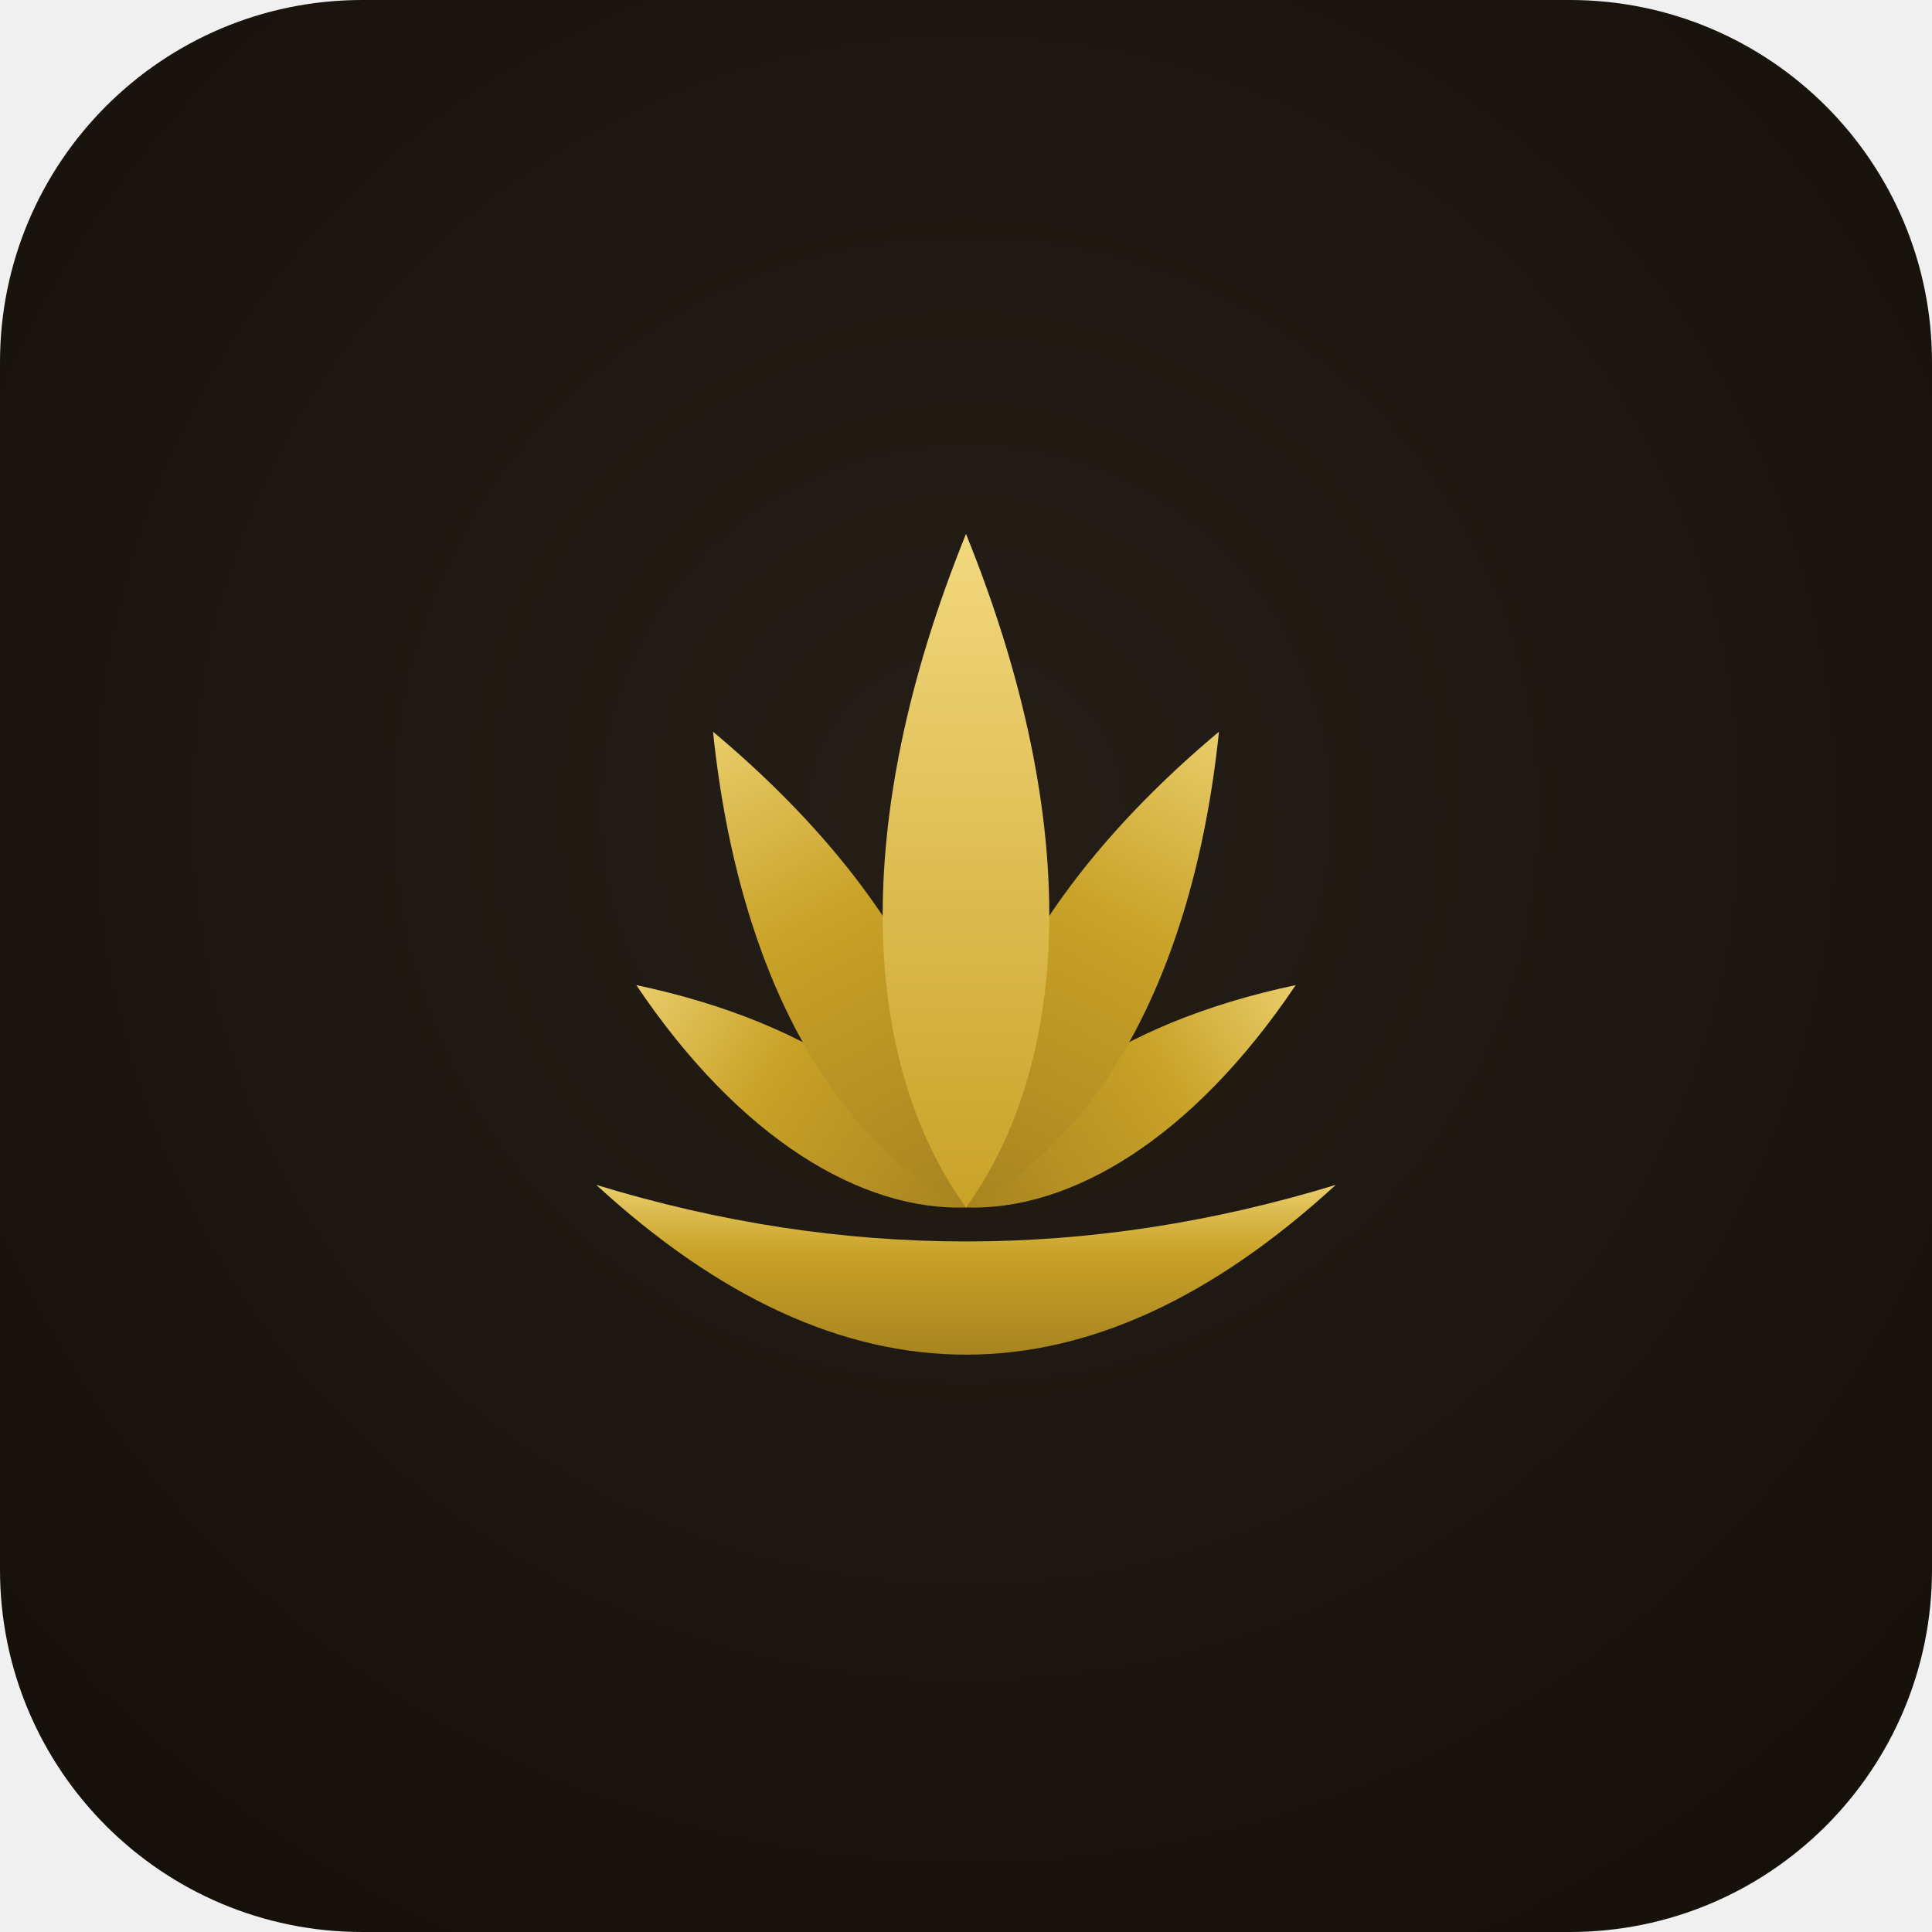
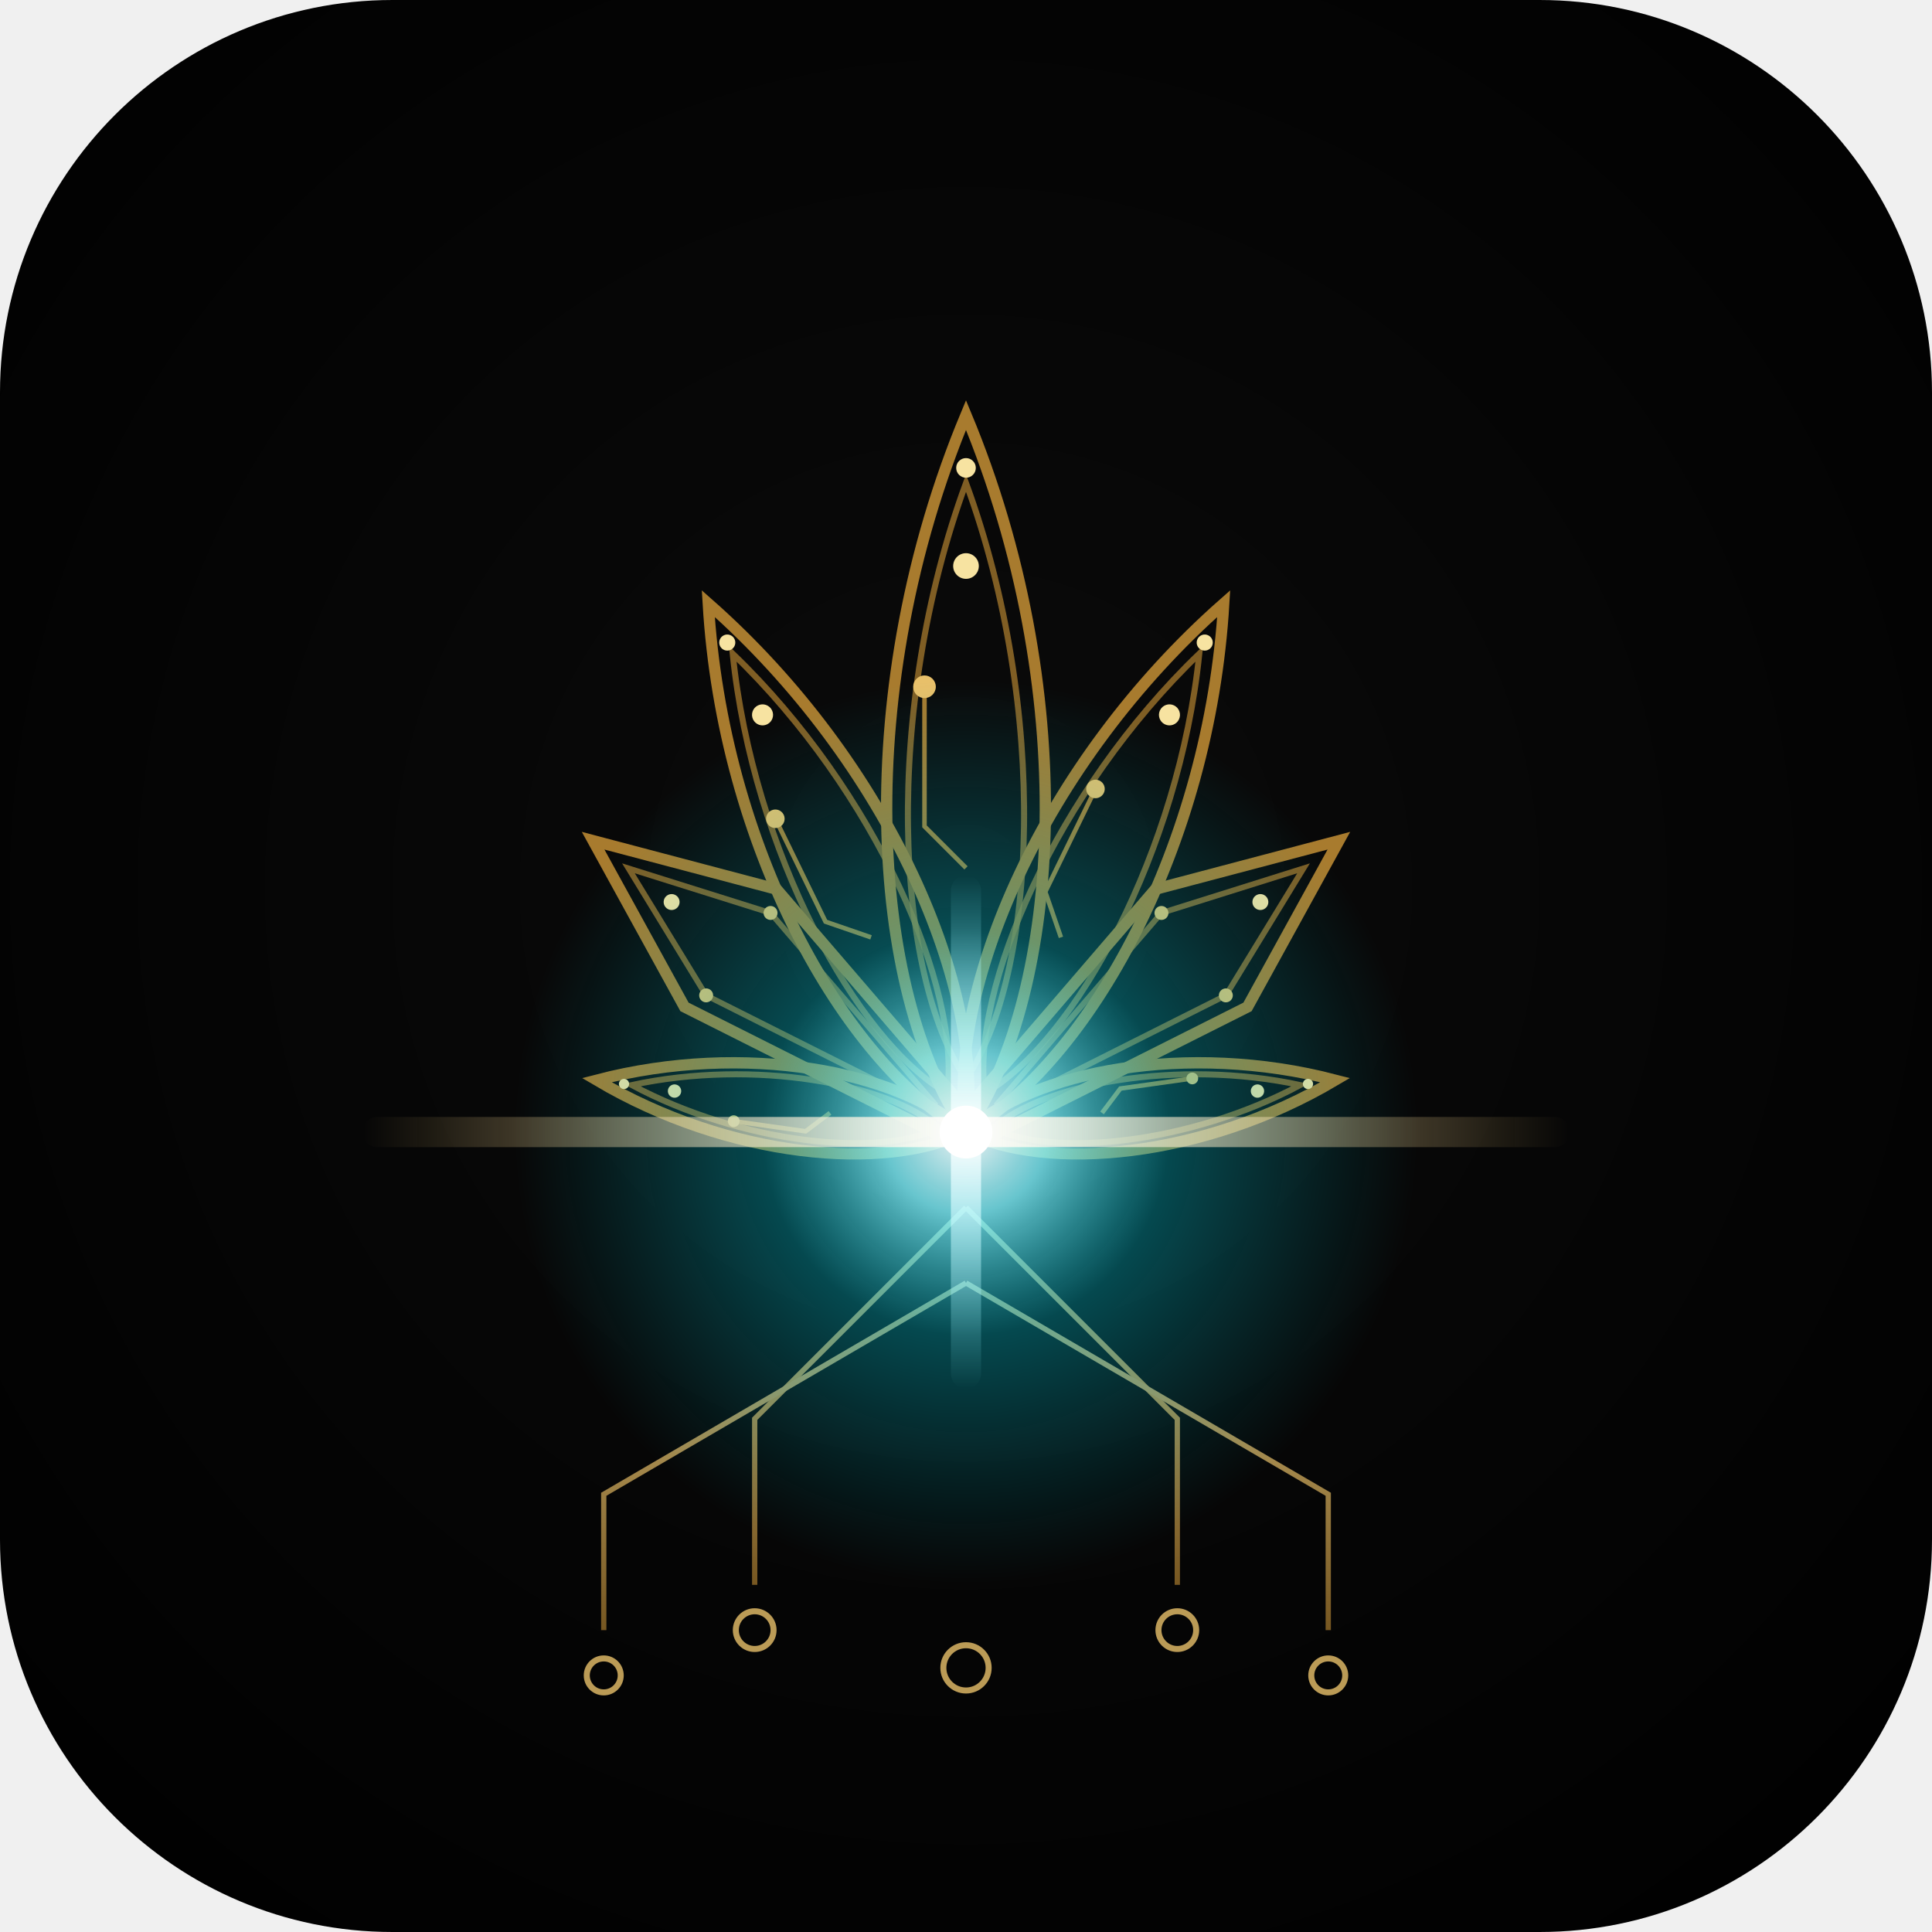
<svg xmlns="http://www.w3.org/2000/svg" viewBox="0 0 512 512">
  <defs>
-     <radialGradient id="bg" cx="0.5" cy="0.42" r="0.75">
-       <stop offset="0" stop-color="#241E17" />
-       <stop offset="1" stop-color="#141009" />
+     <radialGradient id="bg" cx="0.5" cy="0.46" r="0.72">
+       <stop offset="0" stop-color="#0b0b0b" />
+       <stop offset="1" stop-color="#000000" />
    </radialGradient>
-     <linearGradient id="g" x1="0" y1="1" x2="0" y2="0">
-       <stop offset="0" stop-color="#A88420" />
-       <stop offset="0.6" stop-color="#C9A227" />
-       <stop offset="1" stop-color="#E9CD6B" />
+     <linearGradient id="gold" x1="0" y1="1" x2="0" y2="0">
+       <stop offset="0" stop-color="#a87b2e" />
+       <stop offset="0.5" stop-color="#e8c06a" />
+       <stop offset="1" stop-color="#f7e3a1" />
    </linearGradient>
-     <linearGradient id="gC" x1="0" y1="1" x2="0" y2="0">
-       <stop offset="0" stop-color="#C9A227" />
-       <stop offset="1" stop-color="#F2D87E" />
+     <radialGradient id="cyanhalo" cx="0.5" cy="0.5" r="0.5">
+       <stop offset="0" stop-color="#ffffff" stop-opacity="0.95" />
+       <stop offset="0.18" stop-color="#7ff4ff" stop-opacity="0.8" />
+       <stop offset="0.45" stop-color="#00c2d4" stop-opacity="0.35" />
+       <stop offset="1" stop-color="#00a8b5" stop-opacity="0" />
+     </radialGradient>
+     <linearGradient id="streak" x1="0" y1="0" x2="1" y2="0">
+       <stop offset="0" stop-color="#e8c06a" stop-opacity="0" />
+       <stop offset="0.5" stop-color="#ffffff" stop-opacity="0.95" />
+       <stop offset="1" stop-color="#e8c06a" stop-opacity="0" />
    </linearGradient>
-     <path id="pet" d="M0,0 C -26,-36 -30,-96 0,-170 C 30,-96 26,-36 0,0 Z" />
+     <linearGradient id="streakV" x1="0" y1="0" x2="0" y2="1">
+       <stop offset="0" stop-color="#7ff4ff" stop-opacity="0" />
+       <stop offset="0.5" stop-color="#ffffff" stop-opacity="0.9" />
+       <stop offset="1" stop-color="#7ff4ff" stop-opacity="0" />
+     </linearGradient>
+     <g id="pet">
+       <path d="M0,0 C -26,-38 -30,-118 0,-190 C 30,-118 26,-38 0,0 Z" fill="none" stroke="url(#gold)" stroke-width="3" vector-effect="non-scaling-stroke" />
+       <path d="M0,-14 C -19,-42 -22,-112 0,-172 C 22,-112 19,-42 0,-14 Z" fill="none" stroke="url(#gold)" stroke-width="1.6" opacity="0.75" vector-effect="non-scaling-stroke" />
+       <path d="M0,-20 L0,-150" stroke="url(#gold)" stroke-width="1.4" vector-effect="non-scaling-stroke" />
+       <path d="M0,-70 L-11,-81 L-11,-118" fill="none" stroke="url(#gold)" stroke-width="1.2" vector-effect="non-scaling-stroke" />
+       <circle cx="0" cy="-150" r="3.4" fill="#f7e3a1" />
+       <circle cx="-11" cy="-118" r="3" fill="#e8c06a" />
+       <circle cx="0" cy="-176" r="2.6" fill="#f7e3a1" />
+     </g>
+     <g id="chev">
+       <path d="M-6,0 L-30,-120 L0,-190 L30,-120 L6,0" fill="none" stroke="url(#gold)" stroke-width="3" vector-effect="non-scaling-stroke" />
+       <path d="M-1,-16 L-21,-116 L0,-172 L21,-116 L1,-16" fill="none" stroke="url(#gold)" stroke-width="1.5" opacity="0.75" vector-effect="non-scaling-stroke" />
+       <path d="M0,-24 L0,-150" stroke="url(#gold)" stroke-width="1.3" vector-effect="non-scaling-stroke" />
+       <circle cx="0" cy="-150" r="3.2" fill="#f7e3a1" />
+       <circle cx="-21" cy="-116" r="2.8" fill="#e8c06a" />
+       <circle cx="21" cy="-116" r="2.8" fill="#e8c06a" />
+     </g>
  </defs>
-   <rect width="512" height="512" rx="96" fill="url(#bg)" />
-   <g fill="url(#g)">
-     <use href="#pet" transform="translate(256,320) rotate(56) scale(0.62)" />
-     <use href="#pet" transform="translate(256,320) rotate(-56) scale(0.62)" />
-     <use href="#pet" transform="translate(256,320) rotate(28) scale(0.84)" />
-     <use href="#pet" transform="translate(256,320) rotate(-28) scale(0.84)" />
+   <rect width="512" height="512" rx="104" fill="url(#bg)" />
+   <g stroke="url(#gold)" stroke-width="1.4" fill="none" opacity="0.7">
+     <path d="M256,300 L256,430" />
+     <path d="M256,320 L200,376 L200,420" />
+     <path d="M256,320 L312,376 L312,420" />
+     <path d="M256,340 L160,396 L160,432" />
+     <path d="M256,340 L352,396 L352,432" />
  </g>
-   <g fill="url(#gC)">
-     <use href="#pet" transform="translate(256,320) scale(1.05)" />
+   <g fill="none" stroke="#e8c06a" stroke-width="1.6" opacity="0.8">
+     <circle cx="256" cy="442" r="6" />
+     <circle cx="200" cy="432" r="5" />
+     <circle cx="312" cy="432" r="5" />
+     <circle cx="160" cy="444" r="4.5" />
+     <circle cx="352" cy="444" r="4.5" />
  </g>
-   <path d="M158,314 Q 256,344 354,314 Q 256,404 158,314 Z" fill="url(#g)" />
+   <g transform="translate(256,300)">
+     <use href="#pet" transform="rotate(82) scale(0.52)" />
+     <use href="#pet" transform="rotate(-82) scale(0.52)" />
+     <use href="#chev" transform="rotate(52) scale(0.66)" />
+     <use href="#chev" transform="rotate(-52) scale(0.66)" />
+     <use href="#pet" transform="rotate(26) scale(0.82)" />
+     <use href="#pet" transform="rotate(-26) scale(0.82)" />
+     <use href="#pet" transform="scale(1)" />
+   </g>
+   <circle cx="256" cy="300" r="120" fill="url(#cyanhalo)" />
+   <rect x="96" y="296" width="320" height="8" rx="4" fill="url(#streak)" />
+   <rect x="252" y="232" width="8" height="136" rx="4" fill="url(#streakV)" />
+   <circle cx="256" cy="300" r="7" fill="#ffffff" />
</svg>
